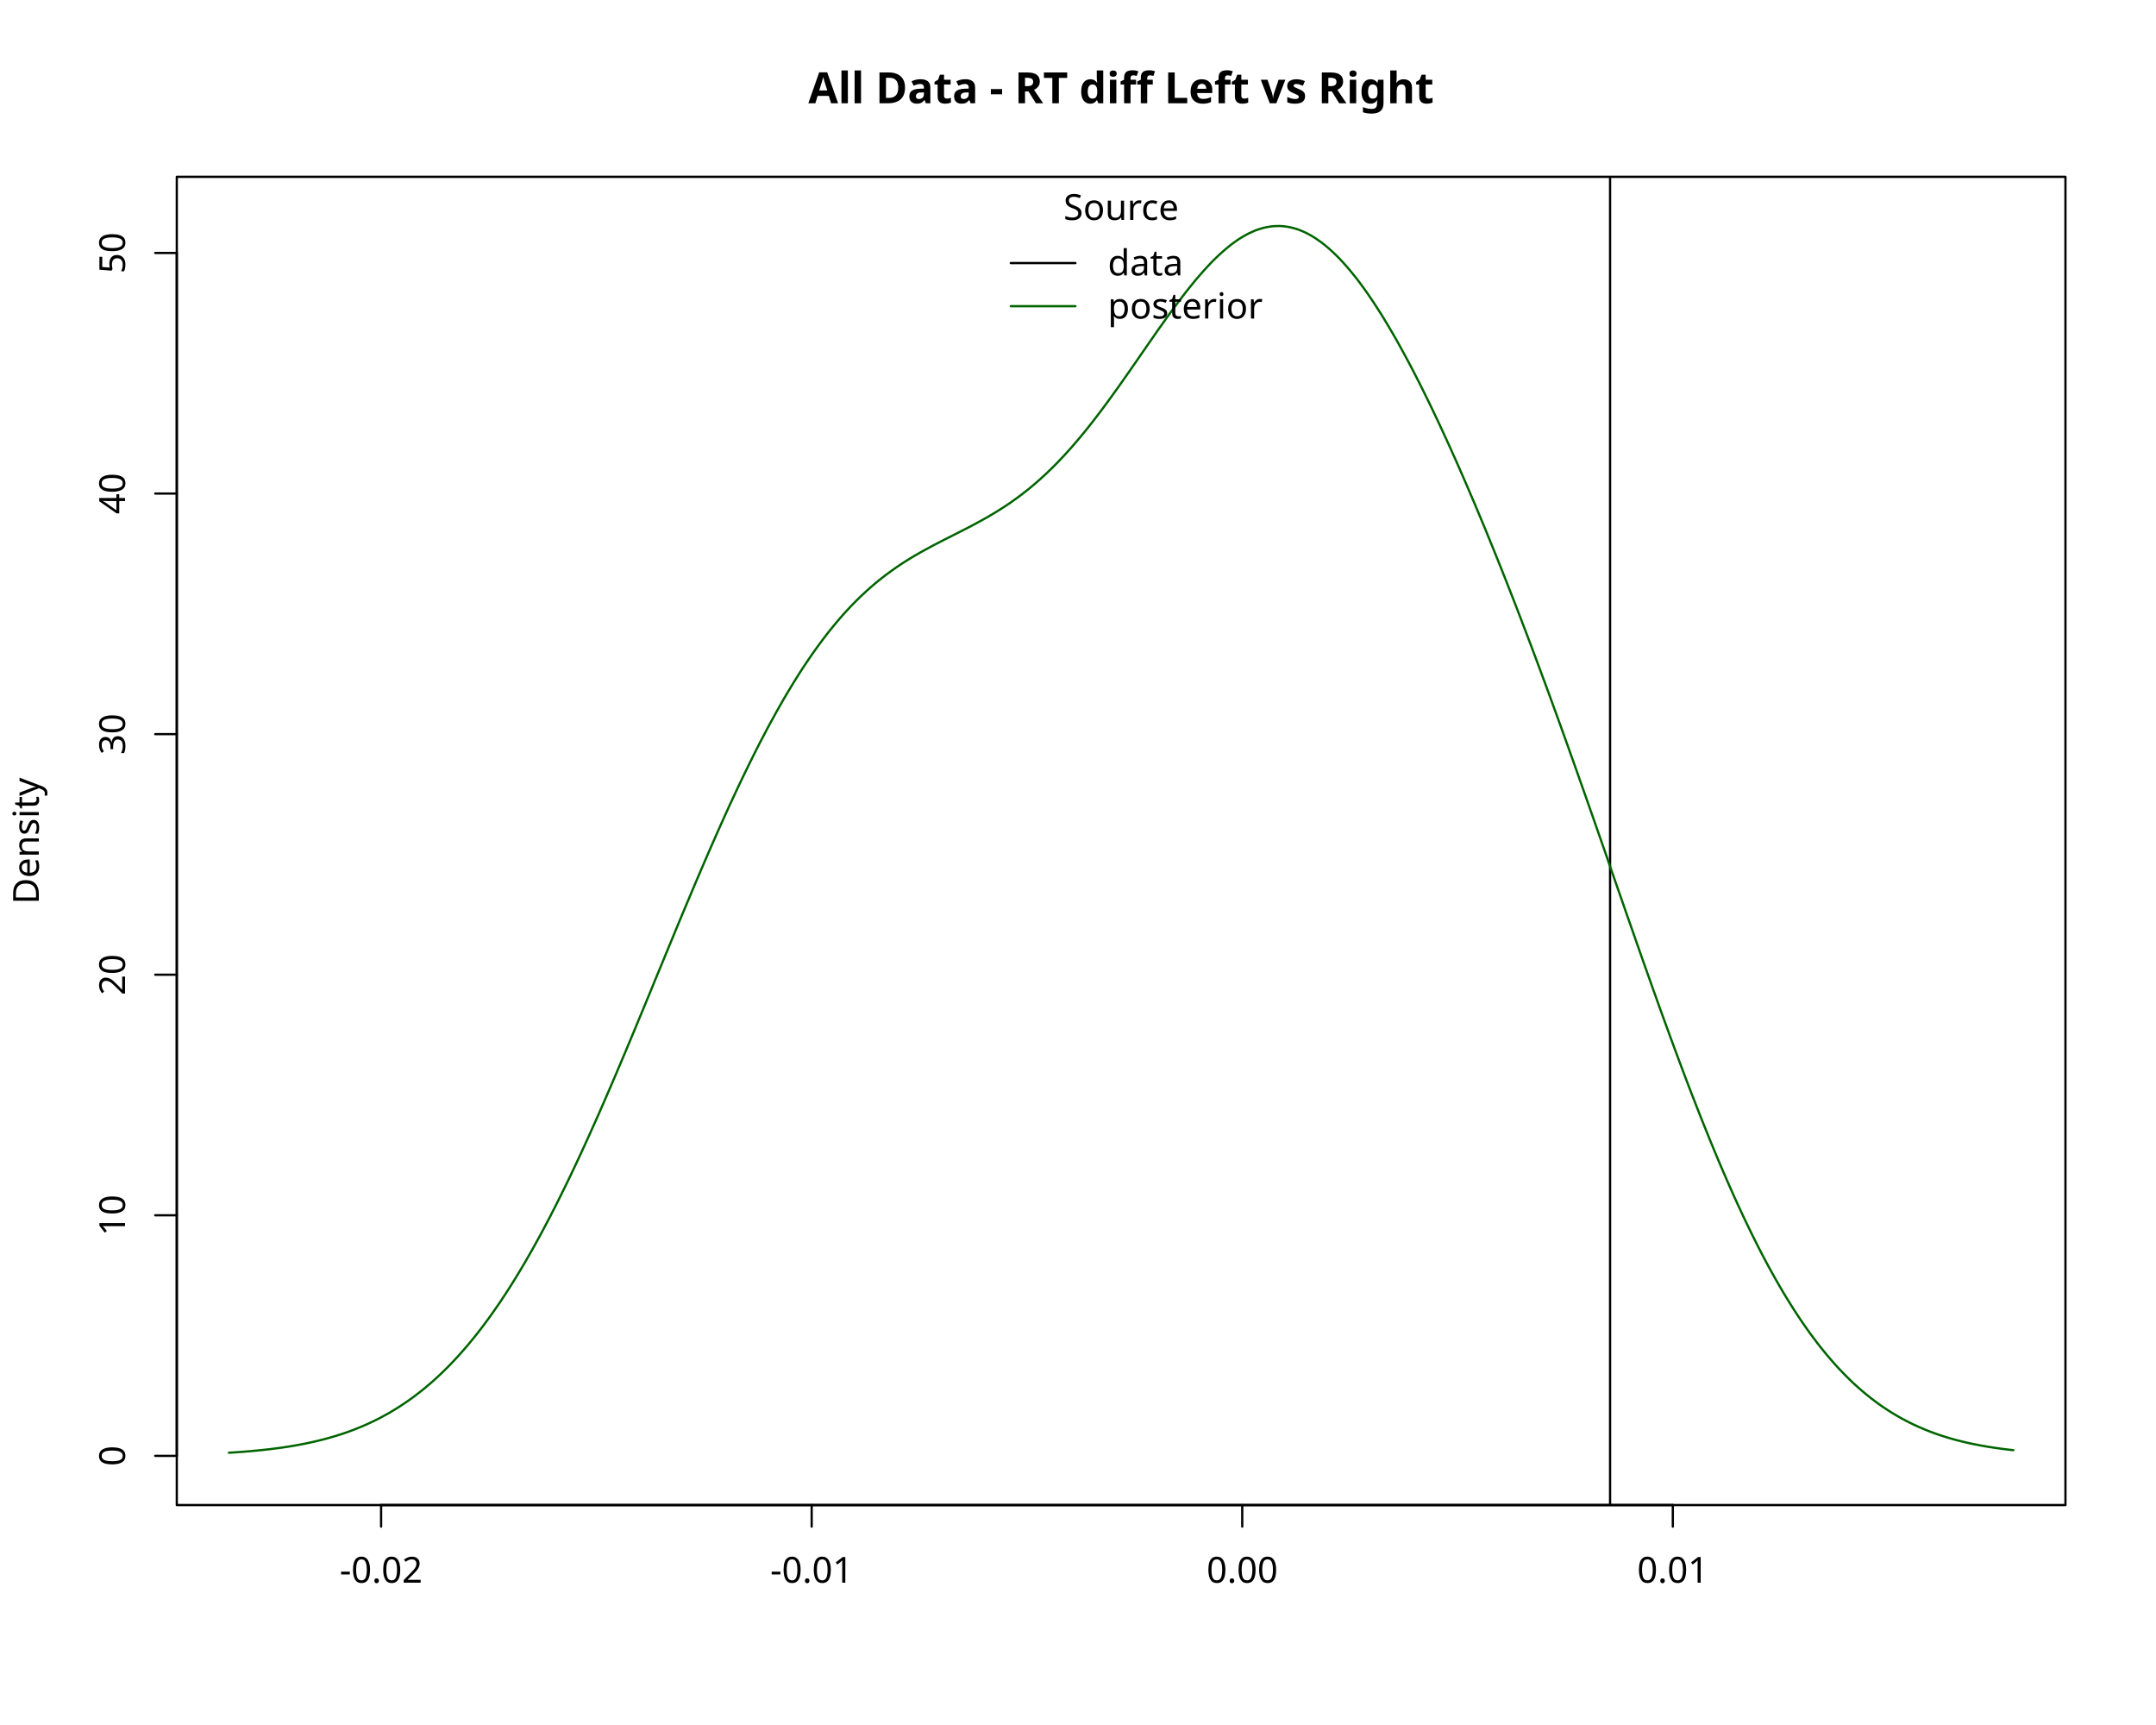
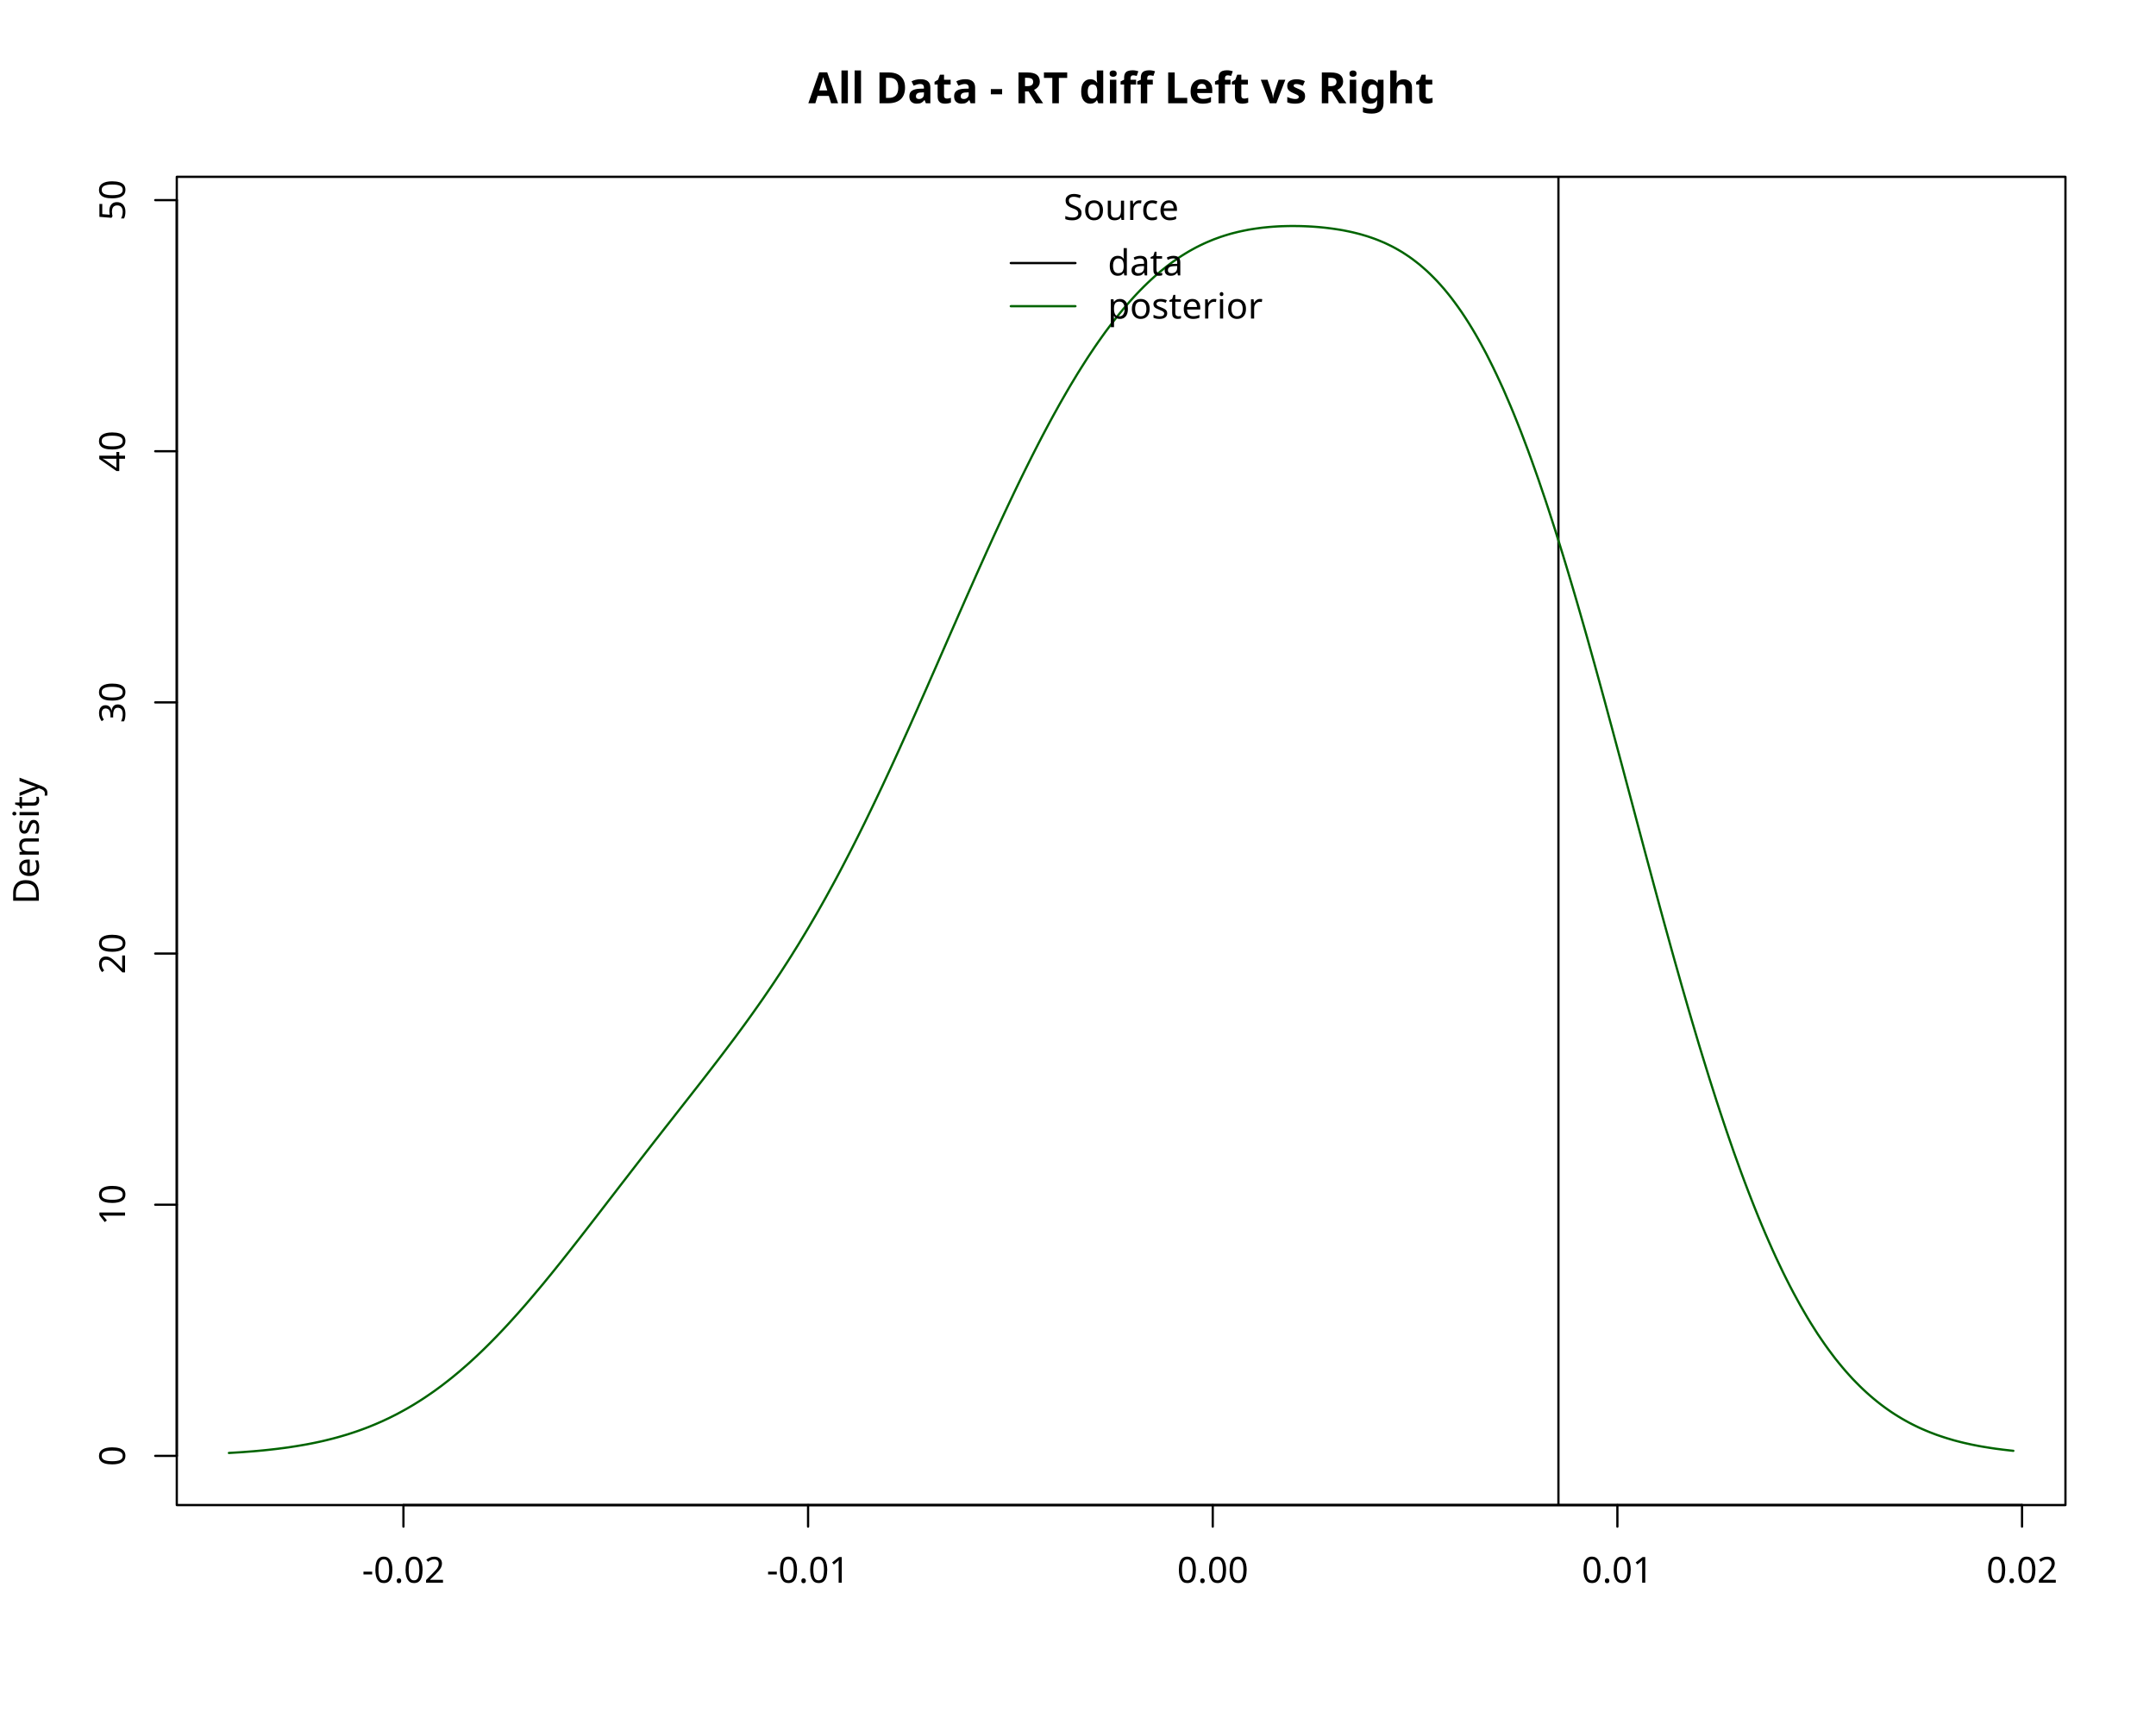
<svg xmlns="http://www.w3.org/2000/svg" class="svglite" data-engine-version="2.0" width="720.00pt" height="576.00pt" viewBox="0 0 720.00 576.00">
  <defs>
    <style type="text/css">
    .svglite line, .svglite polyline, .svglite polygon, .svglite path, .svglite rect, .svglite circle {
      fill: none;
      stroke: #000000;
      stroke-linecap: round;
      stroke-linejoin: round;
      stroke-miterlimit: 10.00;
    }
  </style>
  </defs>
  <rect width="100%" height="100%" style="stroke: none; fill: #FFFFFF;" />
  <defs>
    <clipPath id="cpMC4wMHw3MjAuMDB8MC4wMHw1NzYuMDA=">
      <rect x="0.00" y="0.00" width="720.00" height="576.00" />
    </clipPath>
  </defs>
  <g clip-path="url(#cpMC4wMHw3MjAuMDB8MC4wMHw1NzYuMDA=)">
-     <line x1="127.27" y1="502.56" x2="558.64" y2="502.56" style="stroke-width: 0.75;" />
-     <line x1="127.27" y1="502.56" x2="127.27" y2="509.76" style="stroke-width: 0.75;" />
-     <line x1="271.06" y1="502.56" x2="271.06" y2="509.76" style="stroke-width: 0.75;" />
-     <line x1="414.85" y1="502.56" x2="414.85" y2="509.76" style="stroke-width: 0.75;" />
-     <line x1="558.64" y1="502.56" x2="558.64" y2="509.76" style="stroke-width: 0.75;" />
-     <text x="127.27" y="528.48" text-anchor="middle" style="font-size: 12.00px; font-family: sans;" textLength="27.35px" lengthAdjust="spacingAndGlyphs">-0.02</text>
-     <text x="271.06" y="528.48" text-anchor="middle" style="font-size: 12.00px; font-family: sans;" textLength="27.35px" lengthAdjust="spacingAndGlyphs">-0.01</text>
-     <text x="414.85" y="528.48" text-anchor="middle" style="font-size: 12.00px; font-family: sans;" textLength="23.36px" lengthAdjust="spacingAndGlyphs">0.00</text>
-     <text x="558.64" y="528.48" text-anchor="middle" style="font-size: 12.00px; font-family: sans;" textLength="23.36px" lengthAdjust="spacingAndGlyphs">0.01</text>
-     <line x1="59.04" y1="486.13" x2="59.04" y2="84.47" style="stroke-width: 0.75;" />
+     <line x1="134.73" y1="502.56" x2="675.26" y2="502.56" style="stroke-width: 0.75;" />
+     <line x1="134.73" y1="502.56" x2="134.73" y2="509.76" style="stroke-width: 0.75;" />
+     <line x1="269.86" y1="502.56" x2="269.86" y2="509.76" style="stroke-width: 0.75;" />
+     <line x1="405.00" y1="502.56" x2="405.00" y2="509.76" style="stroke-width: 0.75;" />
+     <line x1="540.13" y1="502.56" x2="540.13" y2="509.76" style="stroke-width: 0.75;" />
+     <line x1="675.26" y1="502.56" x2="675.26" y2="509.76" style="stroke-width: 0.75;" />
+     <text x="134.73" y="528.48" text-anchor="middle" style="font-size: 12.00px; font-family: sans;" textLength="27.35px" lengthAdjust="spacingAndGlyphs">-0.02</text>
+     <text x="269.86" y="528.48" text-anchor="middle" style="font-size: 12.00px; font-family: sans;" textLength="27.35px" lengthAdjust="spacingAndGlyphs">-0.01</text>
+     <text x="405.00" y="528.48" text-anchor="middle" style="font-size: 12.00px; font-family: sans;" textLength="23.36px" lengthAdjust="spacingAndGlyphs">0.00</text>
+     <text x="540.13" y="528.48" text-anchor="middle" style="font-size: 12.00px; font-family: sans;" textLength="23.36px" lengthAdjust="spacingAndGlyphs">0.01</text>
+     <text x="675.26" y="528.48" text-anchor="middle" style="font-size: 12.00px; font-family: sans;" textLength="23.36px" lengthAdjust="spacingAndGlyphs">0.02</text>
+     <line x1="59.04" y1="486.13" x2="59.04" y2="66.82" style="stroke-width: 0.75;" />
    <line x1="59.04" y1="486.13" x2="51.84" y2="486.13" style="stroke-width: 0.75;" />
-     <line x1="59.04" y1="405.80" x2="51.84" y2="405.80" style="stroke-width: 0.75;" />
-     <line x1="59.04" y1="325.47" x2="51.84" y2="325.47" style="stroke-width: 0.75;" />
-     <line x1="59.04" y1="245.14" x2="51.84" y2="245.14" style="stroke-width: 0.75;" />
-     <line x1="59.04" y1="164.80" x2="51.84" y2="164.80" style="stroke-width: 0.75;" />
-     <line x1="59.04" y1="84.47" x2="51.84" y2="84.47" style="stroke-width: 0.75;" />
+     <line x1="59.04" y1="402.27" x2="51.84" y2="402.27" style="stroke-width: 0.75;" />
+     <line x1="59.04" y1="318.41" x2="51.84" y2="318.41" style="stroke-width: 0.75;" />
+     <line x1="59.04" y1="234.54" x2="51.84" y2="234.54" style="stroke-width: 0.75;" />
+     <line x1="59.04" y1="150.68" x2="51.84" y2="150.68" style="stroke-width: 0.75;" />
+     <line x1="59.04" y1="66.82" x2="51.84" y2="66.82" style="stroke-width: 0.75;" />
    <text transform="translate(41.76,486.13) rotate(-90)" text-anchor="middle" style="font-size: 12.00px; font-family: sans;" textLength="6.67px" lengthAdjust="spacingAndGlyphs">0</text>
-     <text transform="translate(41.76,405.80) rotate(-90)" text-anchor="middle" style="font-size: 12.00px; font-family: sans;" textLength="13.35px" lengthAdjust="spacingAndGlyphs">10</text>
-     <text transform="translate(41.76,325.47) rotate(-90)" text-anchor="middle" style="font-size: 12.00px; font-family: sans;" textLength="13.35px" lengthAdjust="spacingAndGlyphs">20</text>
-     <text transform="translate(41.76,245.14) rotate(-90)" text-anchor="middle" style="font-size: 12.00px; font-family: sans;" textLength="13.35px" lengthAdjust="spacingAndGlyphs">30</text>
-     <text transform="translate(41.76,164.80) rotate(-90)" text-anchor="middle" style="font-size: 12.00px; font-family: sans;" textLength="13.35px" lengthAdjust="spacingAndGlyphs">40</text>
-     <text transform="translate(41.76,84.47) rotate(-90)" text-anchor="middle" style="font-size: 12.00px; font-family: sans;" textLength="13.35px" lengthAdjust="spacingAndGlyphs">50</text>
+     <text transform="translate(41.76,402.27) rotate(-90)" text-anchor="middle" style="font-size: 12.00px; font-family: sans;" textLength="13.35px" lengthAdjust="spacingAndGlyphs">10</text>
+     <text transform="translate(41.76,318.41) rotate(-90)" text-anchor="middle" style="font-size: 12.00px; font-family: sans;" textLength="13.35px" lengthAdjust="spacingAndGlyphs">20</text>
+     <text transform="translate(41.76,234.54) rotate(-90)" text-anchor="middle" style="font-size: 12.00px; font-family: sans;" textLength="13.35px" lengthAdjust="spacingAndGlyphs">30</text>
+     <text transform="translate(41.76,150.68) rotate(-90)" text-anchor="middle" style="font-size: 12.00px; font-family: sans;" textLength="13.35px" lengthAdjust="spacingAndGlyphs">40</text>
+     <text transform="translate(41.76,66.82) rotate(-90)" text-anchor="middle" style="font-size: 12.00px; font-family: sans;" textLength="13.35px" lengthAdjust="spacingAndGlyphs">50</text>
    <polygon points="59.04,502.56 689.76,502.56 689.76,59.04 59.04,59.04 " style="stroke-width: 0.75; fill: none;" />
    <text x="374.40" y="34.48" text-anchor="middle" style="font-size: 14.40px; font-weight: bold; font-family: sans;" textLength="189.67px" lengthAdjust="spacingAndGlyphs">All Data - RT diff Left vs Right</text>
    <text x="374.40" y="557.28" text-anchor="middle" style="font-size: 12.00px; font-family: sans;" textLength="3.33px" lengthAdjust="spacingAndGlyphs"> </text>
    <text transform="translate(12.96,280.80) rotate(-90)" text-anchor="middle" style="font-size: 12.00px; font-family: sans;" textLength="40.02px" lengthAdjust="spacingAndGlyphs">Density</text>
  </g>
  <defs>
    <clipPath id="cpNTkuMDR8Njg5Ljc2fDU5LjA0fDUwMi41Ng==">
      <rect x="59.04" y="59.04" width="630.72" height="443.52" />
    </clipPath>
  </defs>
  <g clip-path="url(#cpNTkuMDR8Njg5Ljc2fDU5LjA0fDUwMi41Ng==)">
-     <line x1="537.69" y1="502.56" x2="537.69" y2="59.04" style="stroke-width: 0.75;" />
-     <polyline points="76.44,485.09 77.61,485.01 78.77,484.94 79.94,484.85 81.11,484.77 82.27,484.67 83.44,484.58 84.60,484.47 85.77,484.36 86.94,484.25 88.10,484.12 89.27,483.99 90.43,483.86 91.60,483.71 92.77,483.56 93.93,483.40 95.10,483.23 96.27,483.05 97.43,482.86 98.60,482.66 99.76,482.45 100.93,482.23 102.10,482.00 103.26,481.75 104.43,481.50 105.60,481.23 106.76,480.95 107.93,480.66 109.09,480.34 110.26,480.02 111.43,479.68 112.59,479.33 113.76,478.96 114.92,478.57 116.09,478.17 117.26,477.74 118.42,477.30 119.59,476.83 120.76,476.35 121.92,475.85 123.09,475.32 124.25,474.79 125.42,474.21 126.59,473.63 127.75,473.01 128.92,472.37 130.09,471.72 131.25,471.02 132.42,470.31 133.58,469.57 134.75,468.80 135.92,468.01 137.08,467.18 138.25,466.34 139.41,465.45 140.58,464.54 141.75,463.60 142.91,462.62 144.08,461.63 145.25,460.58 146.41,459.51 147.58,458.41 148.74,457.27 149.91,456.11 151.08,454.89 152.24,453.66 153.41,452.37 154.57,451.06 155.74,449.72 156.91,448.32 158.07,446.91 159.24,445.44 160.41,443.95 161.57,442.42 162.74,440.84 163.90,439.25 165.07,437.59 166.24,435.91 167.40,434.19 168.57,432.43 169.74,430.63 170.90,428.79 172.07,426.93 173.23,425.01 174.40,423.06 175.57,421.08 176.73,419.05 177.90,417.01 179.06,414.90 180.23,412.78 181.40,410.61 182.56,408.41 183.73,406.18 184.90,403.90 186.06,401.61 187.23,399.27 188.39,396.91 189.56,394.52 190.73,392.09 191.89,389.64 193.06,387.15 194.23,384.64 195.39,382.10 196.56,379.54 197.72,376.95 198.89,374.34 200.06,371.71 201.22,369.05 202.39,366.37 203.55,363.68 204.72,360.96 205.89,358.23 207.05,355.48 208.22,352.72 209.39,349.95 210.55,347.16 211.72,344.36 212.88,341.56 214.05,338.74 215.22,335.92 216.38,333.10 217.55,330.27 218.71,327.43 219.88,324.60 221.05,321.77 222.21,318.94 223.38,316.11 224.55,313.29 225.71,310.47 226.88,307.66 228.04,304.86 229.21,302.07 230.38,299.30 231.54,296.53 232.71,293.78 233.88,291.04 235.04,288.33 236.21,285.63 237.37,282.95 238.54,280.29 239.71,277.65 240.87,275.04 242.04,272.45 243.20,269.89 244.37,267.35 245.54,264.84 246.70,262.37 247.87,259.91 249.04,257.50 250.20,255.11 251.37,252.76 252.53,250.44 253.70,248.15 254.87,245.91 256.03,243.69 257.20,241.52 258.37,239.39 259.53,237.28 260.70,235.23 261.86,233.20 263.03,231.22 264.20,229.28 265.36,227.38 266.53,225.52 267.69,223.69 268.86,221.93 270.03,220.19 271.19,218.50 272.36,216.85 273.53,215.23 274.69,213.67 275.86,212.13 277.02,210.65 278.19,209.21 279.36,207.80 280.52,206.44 281.69,205.10 282.85,203.83 284.02,202.58 285.19,201.37 286.35,200.21 287.52,199.06 288.69,197.98 289.85,196.91 291.02,195.88 292.18,194.89 293.35,193.92 294.52,193.00 295.68,192.09 296.85,191.23 298.02,190.38 299.18,189.56 300.35,188.77 301.51,188.00 302.68,187.26 303.85,186.53 305.01,185.83 306.18,185.15 307.34,184.48 308.51,183.83 309.68,183.19 310.84,182.56 312.01,181.94 313.18,181.34 314.34,180.74 315.51,180.14 316.67,179.55 317.84,178.96 319.01,178.37 320.17,177.78 321.34,177.19 322.50,176.59 323.67,175.99 324.84,175.37 326.00,174.75 327.17,174.12 328.34,173.47 329.50,172.82 330.67,172.14 331.83,171.45 333.00,170.74 334.17,170.00 335.33,169.26 336.50,168.48 337.67,167.69 338.83,166.86 340.00,166.01 341.16,165.14 342.33,164.23 343.50,163.31 344.66,162.34 345.83,161.36 346.99,160.34 348.16,159.28 349.33,158.21 350.49,157.09 351.66,155.95 352.83,154.77 353.99,153.56 355.16,152.33 356.32,151.05 357.49,149.76 358.66,148.42 359.82,147.06 360.99,145.67 362.16,144.25 363.32,142.81 364.49,141.33 365.65,139.84 366.82,138.31 367.99,136.76 369.15,135.20 370.32,133.61 371.48,132.01 372.65,130.38 373.82,128.75 374.98,127.10 376.15,125.43 377.32,123.76 378.48,122.08 379.65,120.40 380.81,118.72 381.98,117.03 383.15,115.34 384.31,113.66 385.48,111.99 386.64,110.32 387.81,108.67 388.98,107.03 390.14,105.40 391.31,103.79 392.48,102.21 393.64,100.65 394.81,99.12 395.97,97.61 397.14,96.13 398.31,94.70 399.47,93.28 400.64,91.92 401.81,90.59 402.97,89.31 404.14,88.07 405.30,86.86 406.47,85.74 407.64,84.64 408.80,83.61 409.97,82.63 411.13,81.69 412.30,80.84 413.47,80.01 414.63,79.28 415.80,78.60 416.97,77.97 418.13,77.43 419.30,76.92 420.46,76.53 421.63,76.17 422.80,75.89 423.96,75.69 425.13,75.53 426.30,75.48 427.46,75.47 428.63,75.55 429.79,75.70 430.96,75.91 432.13,76.21 433.29,76.55 434.46,77.01 435.62,77.50 436.79,78.08 437.96,78.73 439.12,79.43 440.29,80.23 441.46,81.07 442.62,82.00 443.79,82.98 444.95,84.03 446.12,85.15 447.29,86.31 448.45,87.57 449.62,88.87 450.78,90.23 451.95,91.66 453.12,93.12 454.28,94.67 455.45,96.25 456.62,97.90 457.78,99.60 458.95,101.34 460.11,103.14 461.28,104.97 462.45,106.88 463.61,108.81 464.78,110.79 465.95,112.82 467.11,114.88 468.28,117.00 469.44,119.14 470.61,121.33 471.78,123.55 472.94,125.81 474.11,128.11 475.27,130.43 476.44,132.80 477.61,135.20 478.77,137.62 479.94,140.08 481.11,142.56 482.27,145.09 483.44,147.63 484.60,150.20 485.77,152.80 486.94,155.42 488.10,158.08 489.27,160.75 490.43,163.46 491.60,166.18 492.77,168.93 493.93,171.71 495.10,174.50 496.27,177.33 497.43,180.17 498.60,183.03 499.76,185.92 500.93,188.82 502.10,191.76 503.26,194.71 504.43,197.68 505.60,200.67 506.76,203.68 507.93,206.72 509.09,209.76 510.26,212.84 511.43,215.92 512.59,219.03 513.76,222.16 514.92,225.30 516.09,228.46 517.26,231.63 518.42,234.83 519.59,238.04 520.76,241.26 521.92,244.50 523.09,247.75 524.25,251.01 525.42,254.29 526.59,257.58 527.75,260.88 528.92,264.19 530.09,267.51 531.25,270.83 532.42,274.17 533.58,277.51 534.75,280.85 535.92,284.20 537.08,287.55 538.25,290.91 539.41,294.26 540.58,297.61 541.75,300.97 542.91,304.32 544.08,307.66 545.25,311.00 546.41,314.33 547.58,317.66 548.74,320.97 549.91,324.27 551.08,327.57 552.24,330.84 553.41,334.10 554.57,337.35 555.74,340.58 556.91,343.79 558.07,346.97 559.24,350.14 560.41,353.28 561.57,356.40 562.74,359.50 563.90,362.56 565.07,365.60 566.24,368.60 567.40,371.58 568.57,374.52 569.74,377.43 570.90,380.31 572.07,383.14 573.23,385.95 574.40,388.72 575.57,391.44 576.73,394.14 577.90,396.78 579.06,399.40 580.23,401.96 581.40,404.49 582.56,406.97 583.73,409.40 584.90,411.81 586.06,414.15 587.23,416.46 588.39,418.72 589.56,420.93 590.73,423.11 591.89,425.22 593.06,427.31 594.23,429.34 595.39,431.32 596.56,433.27 597.72,435.15 598.89,437.01 600.06,438.80 601.22,440.56 602.39,442.27 603.55,443.92 604.72,445.56 605.89,447.12 607.05,448.66 608.22,450.14 609.39,451.58 610.55,452.99 611.72,454.33 612.88,455.66 614.05,456.93 615.22,458.16 616.38,459.36 617.55,460.51 618.71,461.64 619.88,462.70 621.05,463.75 622.21,464.75 623.38,465.72 624.55,466.66 625.71,467.55 626.88,468.43 628.04,469.26 629.21,470.06 630.38,470.83 631.54,471.57 632.71,472.29 633.88,472.97 635.04,473.63 636.21,474.25 637.37,474.85 638.54,475.43 639.71,475.98 640.87,476.51 642.04,477.01 643.20,477.50 644.37,477.96 645.54,478.40 646.70,478.82 647.87,479.22 649.04,479.60 650.20,479.96 651.37,480.31 652.53,480.64 653.70,480.95 654.87,481.25 656.03,481.53 657.20,481.80 658.37,482.05 659.53,482.29 660.70,482.52 661.86,482.74 663.03,482.94 664.20,483.14 665.36,483.32 666.53,483.50 667.69,483.66 668.86,483.82 670.03,483.96 671.19,484.10 672.36,484.23 " style="stroke-width: 0.75; stroke: #006400;" />
+     <line x1="520.44" y1="502.56" x2="520.44" y2="59.04" style="stroke-width: 0.75;" />
+     <polyline points="76.44,485.16 77.61,485.09 78.77,485.02 79.94,484.95 81.11,484.87 82.27,484.78 83.44,484.69 84.60,484.60 85.77,484.50 86.94,484.39 88.10,484.28 89.27,484.16 90.43,484.03 91.60,483.90 92.77,483.76 93.93,483.61 95.10,483.46 96.27,483.30 97.43,483.12 98.60,482.94 99.76,482.75 100.93,482.55 102.10,482.35 103.26,482.13 104.43,481.90 105.60,481.66 106.76,481.41 107.93,481.15 109.09,480.87 110.26,480.58 111.43,480.28 112.59,479.97 113.76,479.64 114.92,479.30 116.09,478.95 117.26,478.57 118.42,478.19 119.59,477.79 120.76,477.37 121.92,476.94 123.09,476.49 124.25,476.02 125.42,475.54 126.59,475.03 127.75,474.52 128.92,473.97 130.09,473.42 131.25,472.84 132.42,472.25 133.58,471.63 134.75,470.99 135.92,470.34 137.08,469.66 138.25,468.97 139.41,468.25 140.58,467.51 141.75,466.75 142.91,465.96 144.08,465.16 145.25,464.34 146.41,463.49 147.58,462.63 148.74,461.73 149.91,460.82 151.08,459.89 152.24,458.93 153.41,457.96 154.57,456.95 155.74,455.94 156.91,454.89 158.07,453.83 159.24,452.75 160.41,451.64 161.57,450.52 162.74,449.37 163.90,448.21 165.07,447.02 166.24,445.82 167.40,444.60 168.57,443.36 169.74,442.10 170.90,440.82 172.07,439.53 173.23,438.23 174.40,436.90 175.57,435.57 176.73,434.21 177.90,432.84 179.06,431.46 180.23,430.07 181.40,428.67 182.56,427.25 183.73,425.82 184.90,424.38 186.06,422.93 187.23,421.48 188.39,420.01 189.56,418.54 190.73,417.06 191.89,415.58 193.06,414.09 194.23,412.59 195.39,411.10 196.56,409.59 197.72,408.09 198.89,406.58 200.06,405.07 201.22,403.56 202.39,402.04 203.55,400.53 204.72,399.02 205.89,397.50 207.05,395.99 208.22,394.48 209.39,392.97 210.55,391.46 211.72,389.95 212.88,388.45 214.05,386.94 215.22,385.44 216.38,383.94 217.55,382.44 218.71,380.95 219.88,379.46 221.05,377.96 222.21,376.47 223.38,374.99 224.55,373.50 225.71,372.01 226.88,370.52 228.04,369.04 229.21,367.55 230.38,366.06 231.54,364.57 232.71,363.08 233.88,361.58 235.04,360.09 236.21,358.58 237.37,357.08 238.54,355.56 239.71,354.04 240.87,352.52 242.04,350.98 243.20,349.44 244.37,347.89 245.54,346.33 246.70,344.76 247.87,343.17 249.04,341.57 250.20,339.96 251.37,338.33 252.53,336.69 253.70,335.03 254.87,333.36 256.03,331.66 257.20,329.95 258.37,328.22 259.53,326.46 260.70,324.70 261.86,322.90 263.03,321.09 264.20,319.25 265.36,317.38 266.53,315.51 267.69,313.59 268.86,311.66 270.03,309.70 271.19,307.72 272.36,305.71 273.53,303.67 274.69,301.62 275.86,299.53 277.02,297.41 278.19,295.28 279.36,293.11 280.52,290.93 281.69,288.70 282.85,286.46 284.02,284.20 285.19,281.90 286.35,279.60 287.52,277.25 288.69,274.89 289.85,272.50 291.02,270.09 292.18,267.67 293.35,265.21 294.52,262.75 295.68,260.26 296.85,257.75 298.02,255.22 299.18,252.68 300.35,250.12 301.51,247.55 302.68,244.96 303.85,242.36 305.01,239.75 306.18,237.13 307.34,234.49 308.51,231.85 309.68,229.21 310.84,226.55 312.01,223.90 313.18,221.23 314.34,218.57 315.51,215.90 316.67,213.24 317.84,210.57 319.01,207.91 320.17,205.25 321.34,202.60 322.50,199.95 323.67,197.31 324.84,194.68 326.00,192.05 327.17,189.44 328.34,186.84 329.50,184.25 330.67,181.68 331.83,179.11 333.00,176.58 334.17,174.05 335.33,171.55 336.50,169.06 337.67,166.59 338.83,164.15 340.00,161.72 341.16,159.33 342.33,156.95 343.50,154.60 344.66,152.28 345.83,149.98 346.99,147.72 348.16,145.47 349.33,143.26 350.49,141.09 351.66,138.93 352.83,136.82 353.99,134.73 355.16,132.68 356.32,130.67 357.49,128.67 358.66,126.73 359.82,124.81 360.99,122.94 362.16,121.10 363.32,119.29 364.49,117.53 365.65,115.80 366.82,114.11 367.99,112.46 369.15,110.84 370.32,109.28 371.48,107.73 372.65,106.24 373.82,104.78 374.98,103.37 376.15,102.00 377.32,100.65 378.48,99.36 379.65,98.10 380.81,96.89 381.98,95.71 383.15,94.57 384.31,93.48 385.48,92.41 386.64,91.39 387.81,90.41 388.98,89.46 390.14,88.56 391.31,87.68 392.48,86.86 393.64,86.06 394.81,85.30 395.97,84.58 397.14,83.88 398.31,83.23 399.47,82.60 400.64,82.01 401.81,81.45 402.97,80.92 404.14,80.43 405.30,79.95 406.47,79.52 407.64,79.10 408.80,78.72 409.97,78.36 411.13,78.02 412.30,77.72 413.47,77.43 414.63,77.17 415.80,76.93 416.97,76.70 418.13,76.51 419.30,76.33 420.46,76.17 421.63,76.02 422.80,75.90 423.96,75.79 425.13,75.70 426.30,75.62 427.46,75.56 428.63,75.52 429.79,75.49 430.96,75.47 432.13,75.47 433.29,75.48 434.46,75.50 435.62,75.54 436.79,75.59 437.96,75.65 439.12,75.73 440.29,75.82 441.46,75.93 442.62,76.05 443.79,76.19 444.95,76.34 446.12,76.51 447.29,76.69 448.45,76.89 449.62,77.12 450.78,77.36 451.95,77.62 453.12,77.91 454.28,78.21 455.45,78.55 456.62,78.90 457.78,79.29 458.95,79.70 460.11,80.14 461.28,80.62 462.45,81.12 463.61,81.67 464.78,82.24 465.95,82.86 467.11,83.52 468.28,84.21 469.44,84.96 470.61,85.74 471.78,86.58 472.94,87.47 474.11,88.39 475.27,89.39 476.44,90.42 477.61,91.53 478.77,92.68 479.94,93.89 481.11,95.18 482.27,96.50 483.44,97.92 484.60,99.38 485.77,100.93 486.94,102.54 488.10,104.20 489.27,105.96 490.43,107.77 491.60,109.67 492.77,111.64 493.93,113.67 495.10,115.81 496.27,117.98 497.43,120.27 498.60,122.62 499.76,125.04 500.93,127.55 502.10,130.11 503.26,132.80 504.43,135.52 505.60,138.34 506.76,141.23 507.93,144.18 509.09,147.24 510.26,150.34 511.43,153.54 512.59,156.80 513.76,160.11 514.92,163.53 516.09,166.97 517.26,170.52 518.42,174.11 519.59,177.77 520.76,181.49 521.92,185.25 523.09,189.10 524.25,192.98 525.42,196.92 526.59,200.91 527.75,204.93 528.92,209.01 530.09,213.12 531.25,217.28 532.42,221.47 533.58,225.69 534.75,229.95 535.92,234.22 537.08,238.53 538.25,242.85 539.41,247.19 540.58,251.54 541.75,255.90 542.91,260.28 544.08,264.66 545.25,269.04 546.41,273.42 547.58,277.80 548.74,282.16 549.91,286.53 551.08,290.87 552.24,295.20 553.41,299.52 554.57,303.80 555.74,308.08 556.91,312.31 558.07,316.52 559.24,320.71 560.41,324.84 561.57,328.96 562.74,333.02 563.90,337.05 565.07,341.04 566.24,344.97 567.40,348.88 568.57,352.70 569.74,356.50 570.90,360.24 572.07,363.92 573.23,367.56 574.40,371.12 575.57,374.64 576.73,378.09 577.90,381.48 579.06,384.83 580.23,388.08 581.40,391.31 582.56,394.44 583.73,397.52 584.90,400.54 586.06,403.48 587.23,406.38 588.39,409.18 589.56,411.94 590.73,414.62 591.89,417.24 593.06,419.81 594.23,422.28 595.39,424.72 596.56,427.07 597.72,429.36 598.89,431.60 600.06,433.75 601.22,435.87 602.39,437.90 603.55,439.89 604.72,441.81 605.89,443.66 607.05,445.48 608.22,447.20 609.39,448.90 610.55,450.52 611.72,452.09 612.88,453.63 614.05,455.08 615.22,456.50 616.38,457.86 617.55,459.17 618.71,460.44 619.88,461.64 621.05,462.82 622.21,463.94 623.38,465.02 624.55,466.06 625.71,467.05 626.88,468.01 628.04,468.92 629.21,469.80 630.38,470.64 631.54,471.44 632.71,472.21 633.88,472.94 635.04,473.64 636.21,474.31 637.37,474.95 638.54,475.56 639.71,476.14 640.87,476.70 642.04,477.22 643.20,477.72 644.37,478.20 645.54,478.65 646.70,479.09 647.87,479.49 649.04,479.88 650.20,480.25 651.37,480.60 652.53,480.94 653.70,481.25 654.87,481.55 656.03,481.83 657.20,482.09 658.37,482.35 659.53,482.58 660.70,482.81 661.86,483.02 663.03,483.21 664.20,483.40 665.36,483.58 666.53,483.75 667.69,483.90 668.86,484.05 670.03,484.19 671.19,484.32 672.36,484.45 " style="stroke-width: 0.75; stroke: #006400;" />
    <line x1="337.55" y1="87.84" x2="359.15" y2="87.84" style="stroke-width: 0.75;" />
    <line x1="337.55" y1="102.24" x2="359.15" y2="102.24" style="stroke-width: 0.75; stroke: #006400;" />
    <text x="374.40" y="73.44" text-anchor="middle" style="font-size: 12.00px; font-family: sans;" textLength="38.03px" lengthAdjust="spacingAndGlyphs">Source</text>
    <text x="369.95" y="91.97" style="font-size: 12.00px; font-family: sans;" textLength="23.36px" lengthAdjust="spacingAndGlyphs">data</text>
    <text x="369.95" y="106.37" style="font-size: 12.00px; font-family: sans;" textLength="46.69px" lengthAdjust="spacingAndGlyphs">posterior</text>
  </g>
</svg>
